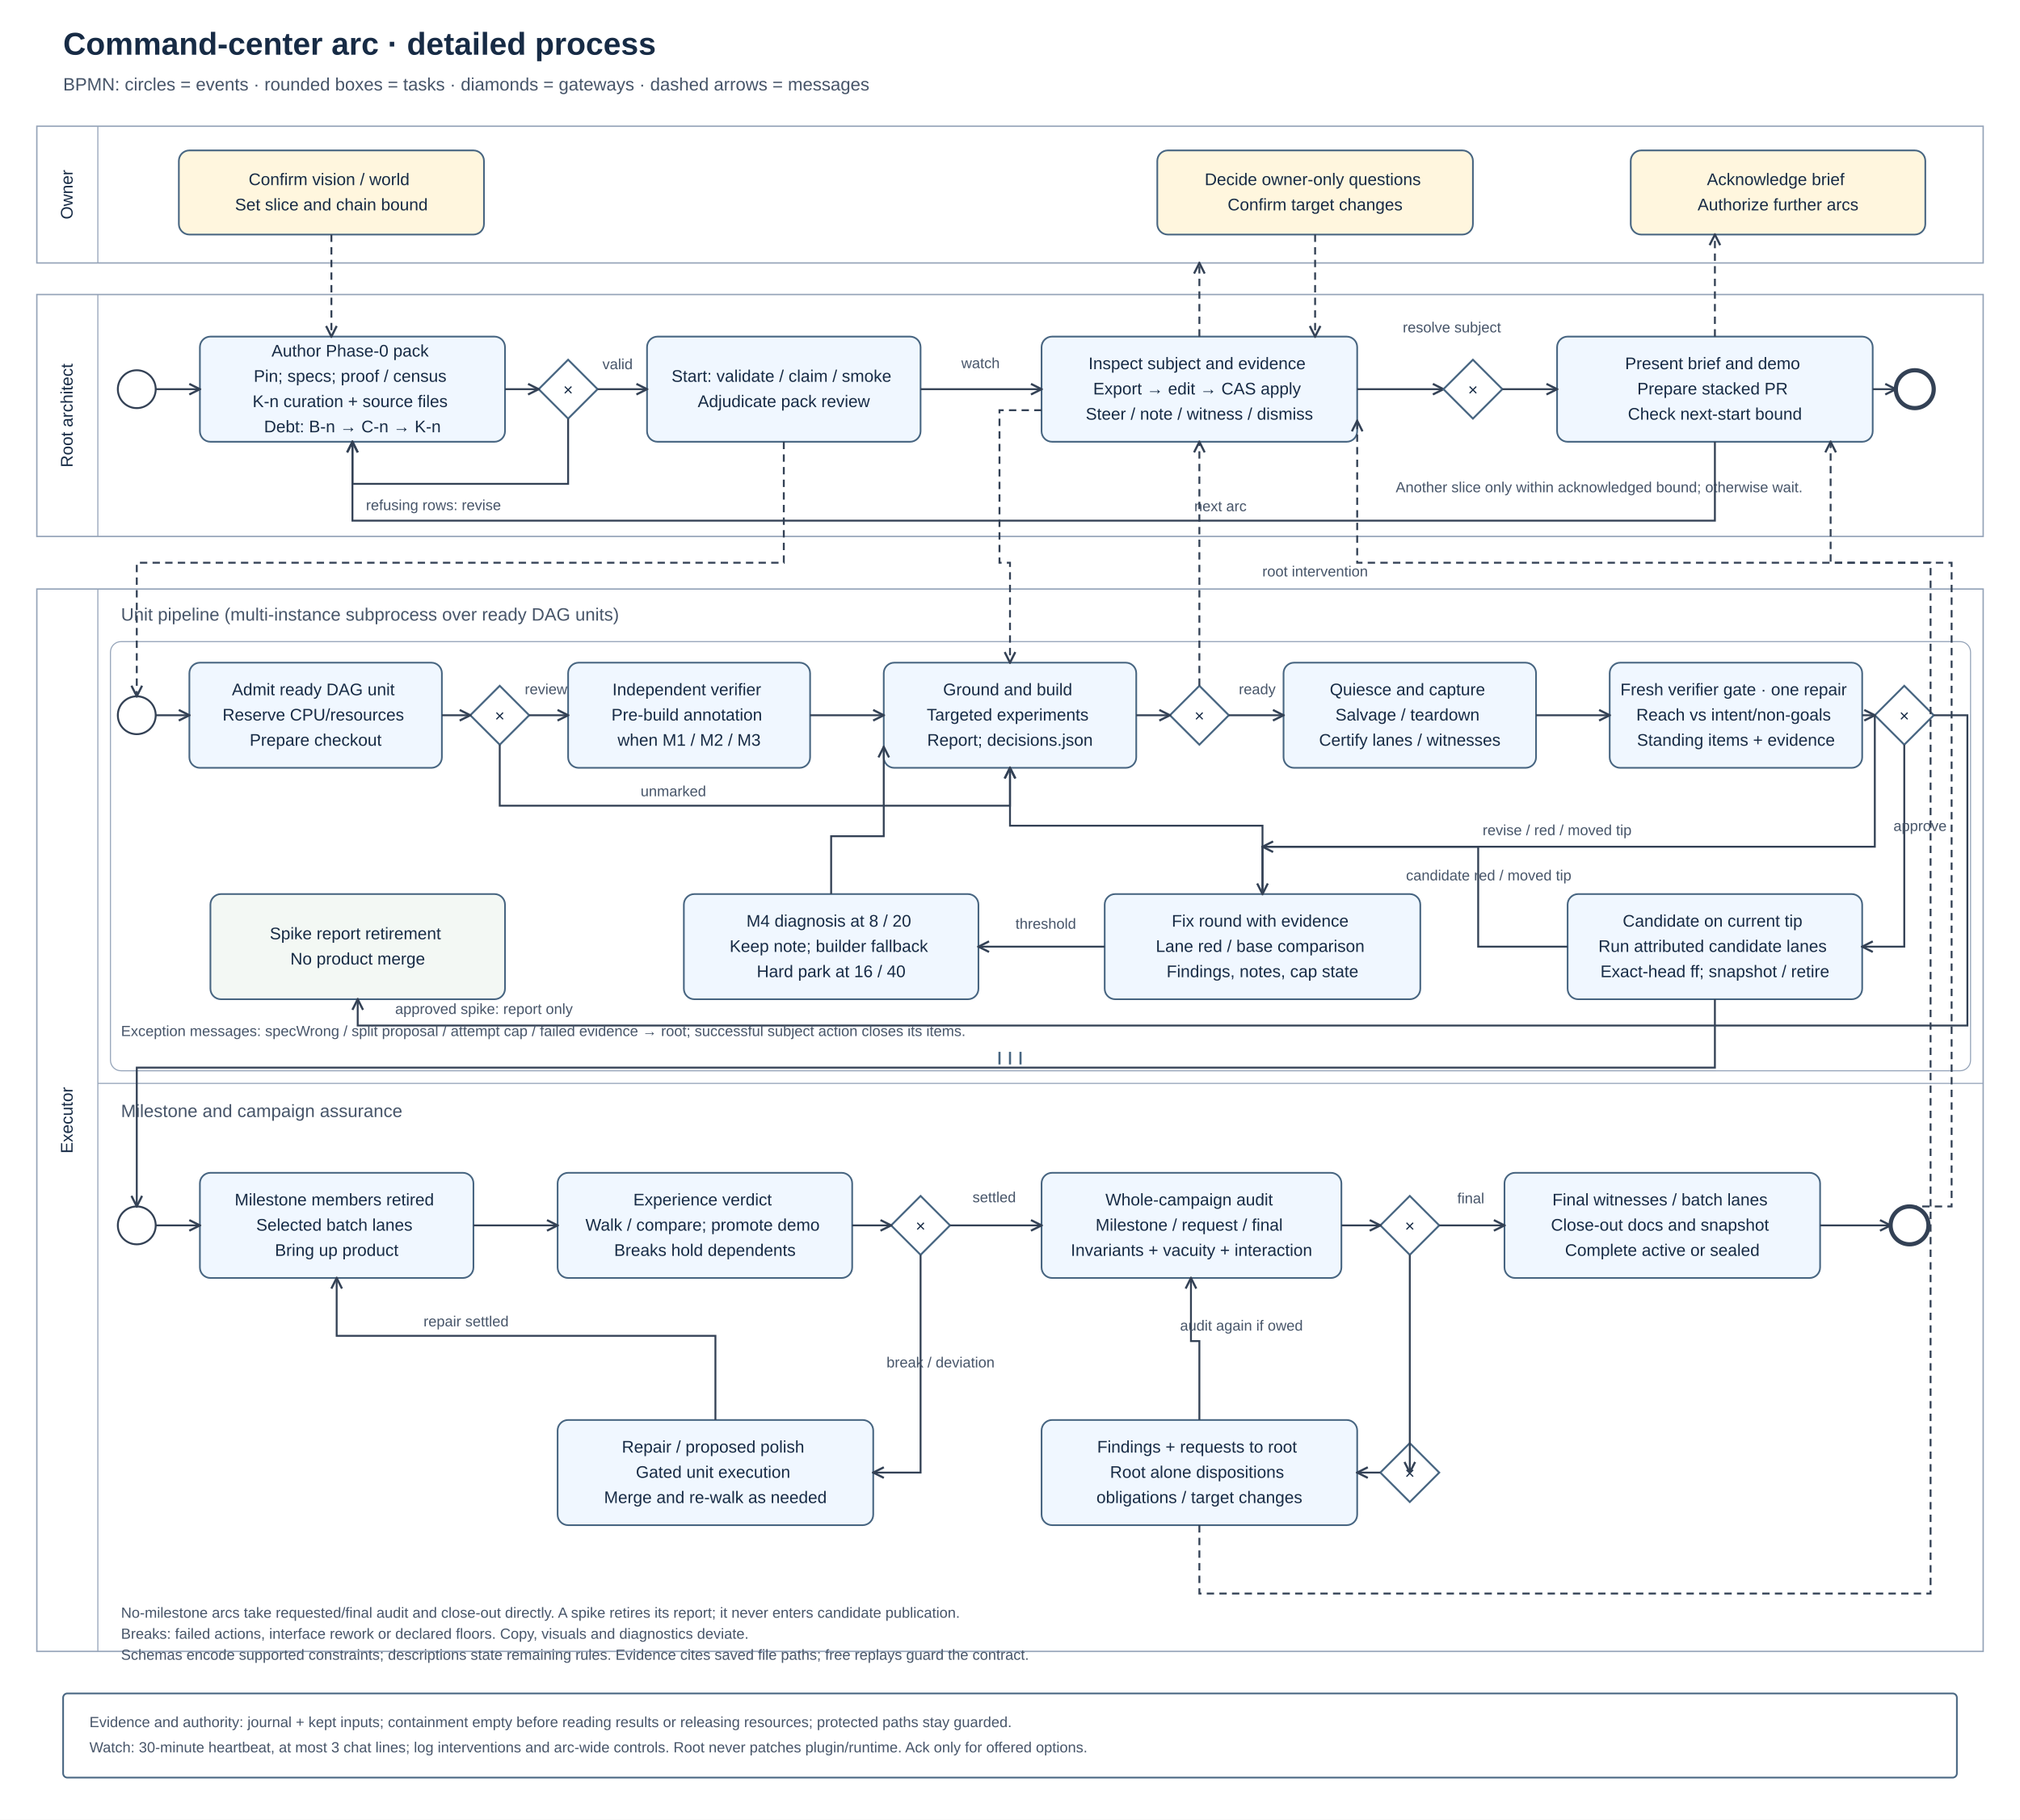
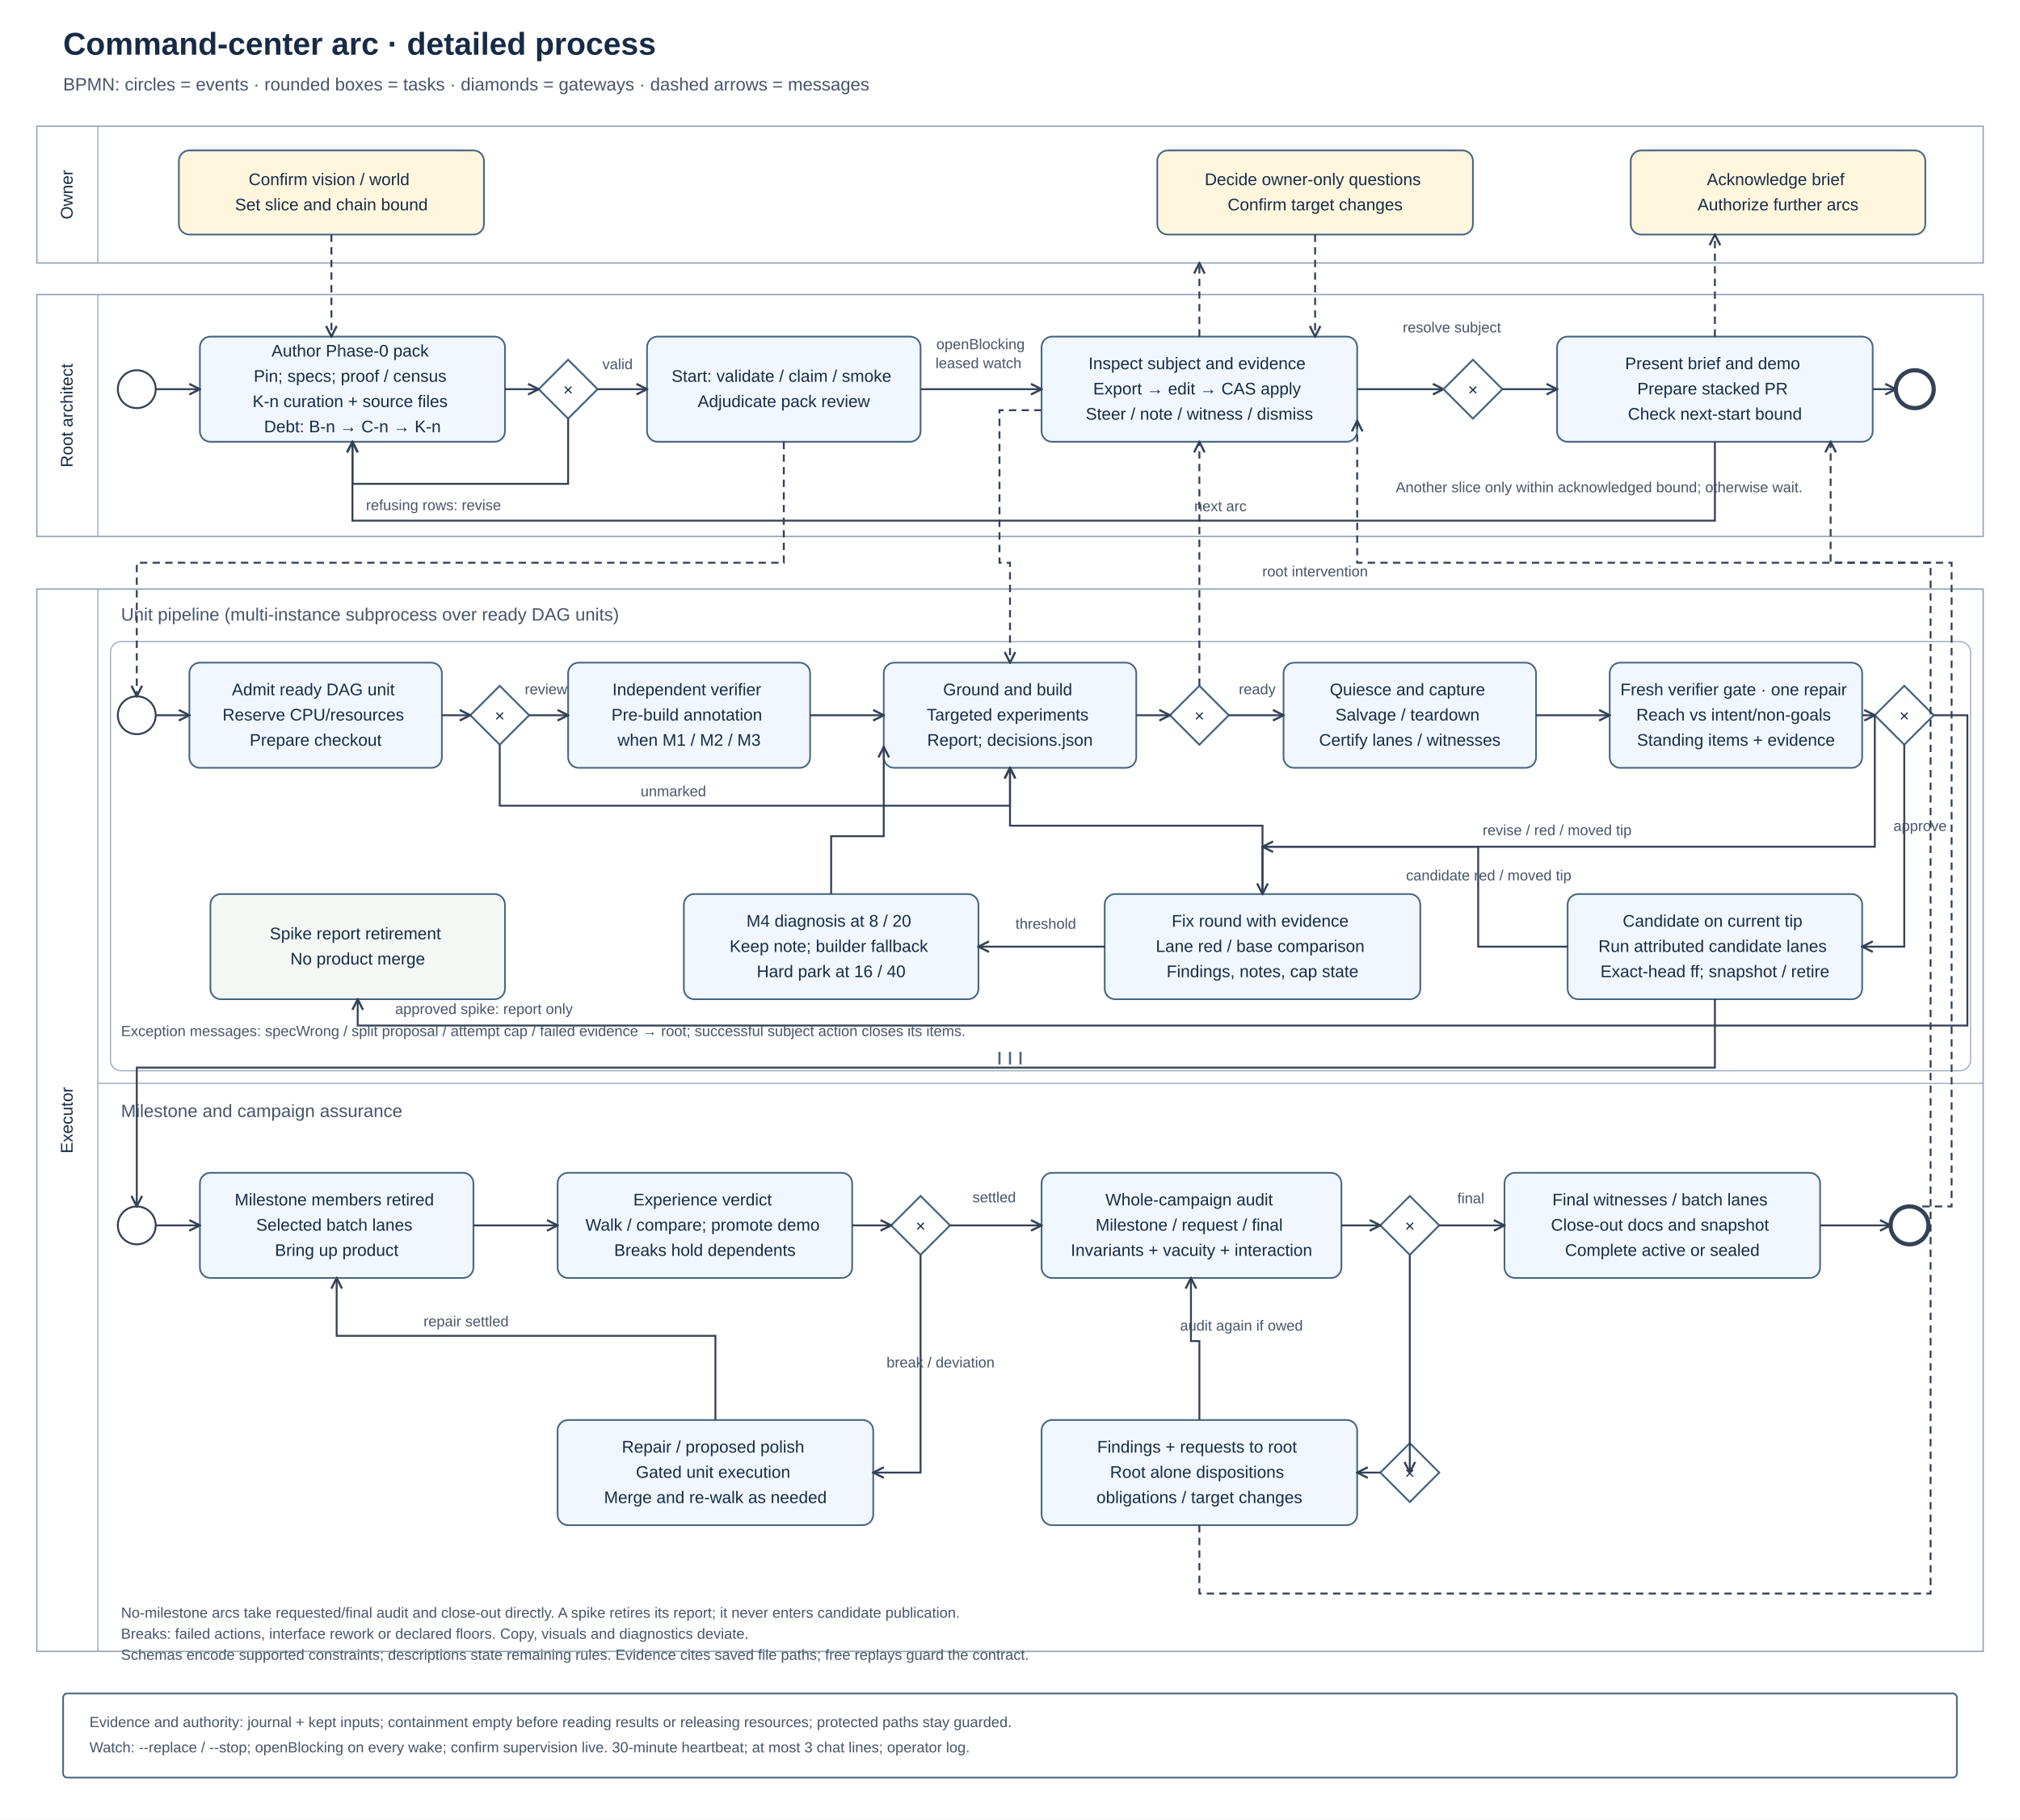
<svg xmlns="http://www.w3.org/2000/svg" width="1920" height="1730" viewBox="0 0 1920 1730" role="img" aria-labelledby="title desc">
  <defs>
    <marker id="arrow" viewBox="0 0 10 10" refX="9" refY="5" markerWidth="7" markerHeight="7" orient="auto-start-reverse">
      <path d="M 1 1 L 9 5 L 1 9" fill="none" stroke="#334155" stroke-width="1.6" />
    </marker>
  </defs>
  <style>text{font-family:Arial,Helvetica,sans-serif;fill:#172b45} .title{font-size:30px;font-weight:700}.sub{font-size:17px;fill:#475569}.label{font-size:16px}.small{font-size:14px;fill:#475569}.task{stroke:#476581;stroke-width:1.6}.edge{fill:none;stroke:#334155;stroke-width:1.8;marker-end:url(#arrow)}.msg{stroke-dasharray:7 5}.pool{fill:#fff;stroke:#94a3b8;stroke-width:1.3}</style>
  <rect width="1920" height="1730" fill="#fff" />
  <text x="60" y="52" class="title" text-anchor="start">
    <tspan x="60" dy="0">Command-center arc · detailed process</tspan>
  </text>
  <text x="60" y="86" class="sub" text-anchor="start">
    <tspan x="60" dy="0">BPMN: circles = events · rounded boxes = tasks · diamonds = gateways · dashed arrows = messages</tspan>
  </text>
  <rect x="35" y="120" width="1850" height="130" class="pool" />
  <path d="M93 120V250" stroke="#94a3b8" />
  <text transform="translate(69 185.0) rotate(-90)" text-anchor="middle" class="label">Owner</text>
  <rect x="35" y="280" width="1850" height="230" class="pool" />
  <path d="M93 280V510" stroke="#94a3b8" />
  <text transform="translate(69 395.0) rotate(-90)" text-anchor="middle" class="label">Root architect</text>
  <rect x="35" y="560" width="1850" height="1010" class="pool" />
  <path d="M93 560V1570" stroke="#94a3b8" />
  <text transform="translate(69 1065.0) rotate(-90)" text-anchor="middle" class="label">Executor</text>
  <rect x="170" y="143" width="290" height="80" rx="10" fill="#fff6de" class="task" />
  <text x="315.0" y="176.0" class="label" text-anchor="middle">
    <tspan x="315.0" dy="0">Confirm vision / world</tspan>
    <tspan x="315.0" dy="24">Set slice and chain bound</tspan>
  </text>
  <rect x="1100" y="143" width="300" height="80" rx="10" fill="#fff6de" class="task" />
  <text x="1250.0" y="176.0" class="label" text-anchor="middle">
    <tspan x="1250.0" dy="0">Decide owner-only questions</tspan>
    <tspan x="1250.0" dy="24">Confirm target changes</tspan>
  </text>
  <rect x="1550" y="143" width="280" height="80" rx="10" fill="#fff6de" class="task" />
  <text x="1690.0" y="176.0" class="label" text-anchor="middle">
    <tspan x="1690.0" dy="0">Acknowledge brief</tspan>
    <tspan x="1690.0" dy="24">Authorize further arcs</tspan>
  </text>
  <circle cx="130" cy="370" r="18" fill="#fff" stroke="#334155" stroke-width="1.8" />
  <rect x="190" y="320" width="290" height="100" rx="10" fill="#f0f7ff" class="task" />
  <text x="335.0" y="339.0" class="label" text-anchor="middle">
    <tspan x="335.0" dy="0">Author Phase-0 pack</tspan>
    <tspan x="335.0" dy="24">Pin; specs; proof / census</tspan>
    <tspan x="335.0" dy="24">K-n curation + source files</tspan>
    <tspan x="335.0" dy="24">Debt: B-n → C-n → K-n</tspan>
  </text>
  <path d="M540 342L568 370L540 398L512 370Z" fill="#fff" stroke="#476581" stroke-width="1.8" />
  <text x="540" y="376" class="label" text-anchor="middle">
    <tspan x="540" dy="0">×</tspan>
  </text>
  <rect x="615" y="320" width="260" height="100" rx="10" fill="#f0f7ff" class="task" />
  <text x="745.0" y="363.0" class="label" text-anchor="middle">
    <tspan x="745.0" dy="0">Start: validate / claim / smoke</tspan>
    <tspan x="745.0" dy="24">Adjudicate pack review</tspan>
  </text>
  <rect x="990" y="320" width="300" height="100" rx="10" fill="#f0f7ff" class="task" />
  <text x="1140.0" y="351.0" class="label" text-anchor="middle">
    <tspan x="1140.0" dy="0">Inspect subject and evidence</tspan>
    <tspan x="1140.0" dy="24">Export → edit → CAS apply</tspan>
    <tspan x="1140.0" dy="24">Steer / note / witness / dismiss</tspan>
  </text>
  <rect x="1480" y="320" width="300" height="100" rx="10" fill="#f0f7ff" class="task" />
  <text x="1630.0" y="351.0" class="label" text-anchor="middle">
    <tspan x="1630.0" dy="0">Present brief and demo</tspan>
    <tspan x="1630.0" dy="24">Prepare stacked PR</tspan>
    <tspan x="1630.0" dy="24">Check next-start bound</tspan>
  </text>
  <circle cx="1820" cy="370" r="18" fill="#fff" stroke="#334155" stroke-width="4" />
  <polyline points="148,370 190,370" class="edge" />
  <polyline points="480,370 512,370" class="edge" />
  <polyline points="568,370 615,370" class="edge" />
  <text x="587" y="351" class="small" text-anchor="middle">
    <tspan x="587" dy="0">valid</tspan>
  </text>
  <polyline points="540,398 540,460 335,460 335,420" class="edge" />
  <text x="412" y="485" class="small" text-anchor="middle">
    <tspan x="412" dy="0">refusing rows: revise</tspan>
  </text>
  <polyline points="875,370 990,370" class="edge" />
  <text x="932" y="350" class="small" text-anchor="middle">
-     <tspan x="932" dy="0">watch</tspan>
+     <tspan x="932" dy="0">leased watch</tspan>
+     <tspan x="932" dy="-18">openBlocking</tspan>
  </text>
  <polyline points="1290,370 1372,370" class="edge" />
  <text x="1380" y="316" class="small" text-anchor="middle">
    <tspan x="1380" dy="0">resolve subject</tspan>
  </text>
  <path d="M1400 342L1428 370L1400 398L1372 370Z" fill="#fff" stroke="#476581" stroke-width="1.8" />
  <text x="1400" y="376" class="label" text-anchor="middle">
    <tspan x="1400" dy="0">×</tspan>
  </text>
  <polyline points="1428,370 1480,370" class="edge" />
  <polyline points="1780,370 1802,370" class="edge" />
  <polyline points="315,223 315,320" class="edge msg" />
  <polyline points="1140,320 1140,250" class="edge msg" />
  <polyline points="1250,223 1250,320" class="edge msg" />
  <polyline points="1630,320 1630,223" class="edge msg" />
  <text x="1520" y="468" class="small" text-anchor="middle">
    <tspan x="1520" dy="0">Another slice only within acknowledged bound; otherwise wait.</tspan>
  </text>
  <polyline points="1630,420 1630,495 335,495 335,420" class="edge" />
  <text x="1160" y="486" class="small" text-anchor="middle">
    <tspan x="1160" dy="0">next arc</tspan>
  </text>
  <path d="M93 1030H1885" stroke="#94a3b8" />
  <text x="115" y="590" class="sub" text-anchor="start">
    <tspan x="115" dy="0">Unit pipeline (multi-instance subprocess over ready DAG units)</tspan>
  </text>
  <rect x="105" y="610" width="1768" height="408" rx="10" fill="none" stroke="#94a3b8" />
  <path d="M950 1000v12 M960 1000v12 M970 1000v12" stroke="#476581" stroke-width="2" />
  <circle cx="130" cy="680" r="18" fill="#fff" stroke="#334155" stroke-width="1.8" />
  <rect x="180" y="630" width="240" height="100" rx="10" fill="#f0f7ff" class="task" />
  <text x="300.0" y="661.0" class="label" text-anchor="middle">
    <tspan x="300.0" dy="0">Admit ready DAG unit</tspan>
    <tspan x="300.0" dy="24">Reserve CPU/resources</tspan>
    <tspan x="300.0" dy="24">Prepare checkout</tspan>
  </text>
  <path d="M475 652L503 680L475 708L447 680Z" fill="#fff" stroke="#476581" stroke-width="1.8" />
  <text x="475" y="686" class="label" text-anchor="middle">
    <tspan x="475" dy="0">×</tspan>
  </text>
  <rect x="540" y="630" width="230" height="100" rx="10" fill="#f0f7ff" class="task" />
  <text x="655.0" y="661.0" class="label" text-anchor="middle">
    <tspan x="655.0" dy="0">Independent verifier</tspan>
    <tspan x="655.0" dy="24">Pre-build annotation</tspan>
    <tspan x="655.0" dy="24">when M1 / M2 / M3</tspan>
  </text>
  <rect x="840" y="630" width="240" height="100" rx="10" fill="#f0f7ff" class="task" />
  <text x="960.0" y="661.0" class="label" text-anchor="middle">
    <tspan x="960.0" dy="0">Ground and build</tspan>
    <tspan x="960.0" dy="24">Targeted experiments</tspan>
    <tspan x="960.0" dy="24">Report; decisions.json</tspan>
  </text>
  <path d="M1140 652L1168 680L1140 708L1112 680Z" fill="#fff" stroke="#476581" stroke-width="1.8" />
  <text x="1140" y="686" class="label" text-anchor="middle">
    <tspan x="1140" dy="0">×</tspan>
  </text>
  <rect x="1220" y="630" width="240" height="100" rx="10" fill="#f0f7ff" class="task" />
  <text x="1340.0" y="661.0" class="label" text-anchor="middle">
    <tspan x="1340.0" dy="0">Quiesce and capture</tspan>
    <tspan x="1340.0" dy="24">Salvage / teardown</tspan>
    <tspan x="1340.0" dy="24">Certify lanes / witnesses</tspan>
  </text>
  <rect x="1530" y="630" width="240" height="100" rx="10" fill="#f0f7ff" class="task" />
  <text x="1650.0" y="661.0" class="label" text-anchor="middle">
    <tspan x="1650.0" dy="0">Fresh verifier gate · one repair</tspan>
    <tspan x="1650.0" dy="24">Reach vs intent/non-goals</tspan>
    <tspan x="1650.0" dy="24">Standing items + evidence</tspan>
  </text>
  <polyline points="148,680 180,680" class="edge" />
  <polyline points="420,680 447,680" class="edge" />
  <polyline points="503,680 540,680" class="edge" />
  <text x="519" y="660" class="small" text-anchor="middle">
    <tspan x="519" dy="0">review</tspan>
  </text>
  <polyline points="770,680 840,680" class="edge" />
  <polyline points="475,708 475,766 960,766 960,730" class="edge" />
  <text x="640" y="757" class="small" text-anchor="middle">
    <tspan x="640" dy="0">unmarked</tspan>
  </text>
  <polyline points="1080,680 1112,680" class="edge" />
  <polyline points="1168,680 1220,680" class="edge" />
  <text x="1195" y="660" class="small" text-anchor="middle">
    <tspan x="1195" dy="0">ready</tspan>
  </text>
  <polyline points="1460,680 1530,680" class="edge" />
  <polyline points="745,420 745,535 130,535 130,662" class="edge msg" />
  <path d="M1810 652L1838 680L1810 708L1782 680Z" fill="#fff" stroke="#476581" stroke-width="1.8" />
  <text x="1810" y="686" class="label" text-anchor="middle">
    <tspan x="1810" dy="0">×</tspan>
  </text>
  <polyline points="1770,680 1782,680" class="edge" />
  <rect x="1490" y="850" width="280" height="100" rx="10" fill="#f0f7ff" class="task" />
  <text x="1630.0" y="881.0" class="label" text-anchor="middle">
    <tspan x="1630.0" dy="0">Candidate on current tip</tspan>
    <tspan x="1630.0" dy="24">Run attributed candidate lanes</tspan>
    <tspan x="1630.0" dy="24">Exact-head ff; snapshot / retire</tspan>
  </text>
  <polyline points="1810,708 1810,900 1770,900" class="edge" />
  <text x="1825" y="790" class="small" text-anchor="middle">
    <tspan x="1825" dy="0">approve</tspan>
  </text>
  <rect x="1050" y="850" width="300" height="100" rx="10" fill="#f0f7ff" class="task" />
  <text x="1200.0" y="881.0" class="label" text-anchor="middle">
    <tspan x="1200.0" dy="0">Fix round with evidence</tspan>
    <tspan x="1200.0" dy="24">Lane red / base comparison</tspan>
    <tspan x="1200.0" dy="24">Findings, notes, cap state</tspan>
  </text>
  <rect x="650" y="850" width="280" height="100" rx="10" fill="#f0f7ff" class="task" />
  <text x="790.0" y="881.0" class="label" text-anchor="middle">
    <tspan x="790.0" dy="0">M4 diagnosis at 8 / 20</tspan>
    <tspan x="790.0" dy="24">Keep note; builder fallback</tspan>
    <tspan x="790.0" dy="24">Hard park at 16 / 40</tspan>
  </text>
  <rect x="200" y="850" width="280" height="100" rx="10" fill="#f3f8f4" class="task" />
  <text x="340.0" y="893.0" class="label" text-anchor="middle">
    <tspan x="340.0" dy="0">Spike report retirement</tspan>
    <tspan x="340.0" dy="24">No product merge</tspan>
  </text>
  <polyline points="1782,680 1782,805 1200,805 1200,850" class="edge" />
  <text x="1480" y="794" class="small" text-anchor="middle">
    <tspan x="1480" dy="0">revise / red / moved tip</tspan>
  </text>
  <polyline points="1200,850 1200,785 960,785 960,730" class="edge" />
  <polyline points="1050,900 930,900" class="edge" />
  <text x="994" y="883" class="small" text-anchor="middle">
    <tspan x="994" dy="0">threshold</tspan>
  </text>
  <polyline points="790,850 790,795 840,795 840,710" class="edge" />
  <polyline points="1838,680 1870,680 1870,975 340,975 340,950" class="edge" />
  <text x="460" y="964" class="small" text-anchor="middle">
    <tspan x="460" dy="0">approved spike: report only</tspan>
  </text>
  <polyline points="1490,900 1405,900 1405,805 1200,805" class="edge" />
  <text x="1415" y="837" class="small" text-anchor="middle">
    <tspan x="1415" dy="0">candidate red / moved tip</tspan>
  </text>
  <text x="115" y="985" class="small" text-anchor="start">
    <tspan x="115" dy="0">Exception messages: specWrong / split proposal / attempt cap / failed evidence → root; successful subject action closes its items.</tspan>
  </text>
  <polyline points="1140,652 1140,535 1140,420" class="edge msg" />
  <text x="1250" y="548" class="small" text-anchor="middle">
    <tspan x="1250" dy="0">root intervention</tspan>
  </text>
  <polyline points="990,390 950,390 950,535 960,535 960,630" class="edge msg" />
  <text x="115" y="1062" class="sub" text-anchor="start">
    <tspan x="115" dy="0">Milestone and campaign assurance</tspan>
  </text>
  <circle cx="130" cy="1165" r="18" fill="#fff" stroke="#334155" stroke-width="1.8" />
  <rect x="190" y="1115" width="260" height="100" rx="10" fill="#f0f7ff" class="task" />
  <text x="320.0" y="1146.0" class="label" text-anchor="middle">
    <tspan x="320.0" dy="0">Milestone members retired</tspan>
    <tspan x="320.0" dy="24">Selected batch lanes</tspan>
    <tspan x="320.0" dy="24">Bring up product</tspan>
  </text>
  <rect x="530" y="1115" width="280" height="100" rx="10" fill="#f0f7ff" class="task" />
  <text x="670.0" y="1146.0" class="label" text-anchor="middle">
    <tspan x="670.0" dy="0">Experience verdict</tspan>
    <tspan x="670.0" dy="24">Walk / compare; promote demo</tspan>
    <tspan x="670.0" dy="24">Breaks hold dependents</tspan>
  </text>
  <path d="M875 1137L903 1165L875 1193L847 1165Z" fill="#fff" stroke="#476581" stroke-width="1.8" />
  <text x="875" y="1171" class="label" text-anchor="middle">
    <tspan x="875" dy="0">×</tspan>
  </text>
  <rect x="990" y="1115" width="285" height="100" rx="10" fill="#f0f7ff" class="task" />
  <text x="1132.5" y="1146.0" class="label" text-anchor="middle">
    <tspan x="1132.5" dy="0">Whole-campaign audit</tspan>
    <tspan x="1132.5" dy="24">Milestone / request / final</tspan>
    <tspan x="1132.5" dy="24">Invariants + vacuity + interaction</tspan>
  </text>
  <path d="M1340 1137L1368 1165L1340 1193L1312 1165Z" fill="#fff" stroke="#476581" stroke-width="1.8" />
  <text x="1340" y="1171" class="label" text-anchor="middle">
    <tspan x="1340" dy="0">×</tspan>
  </text>
  <rect x="1430" y="1115" width="300" height="100" rx="10" fill="#f0f7ff" class="task" />
  <text x="1580.0" y="1146.0" class="label" text-anchor="middle">
    <tspan x="1580.0" dy="0">Final witnesses / batch lanes</tspan>
    <tspan x="1580.0" dy="24">Close-out docs and snapshot</tspan>
    <tspan x="1580.0" dy="24">Complete active or sealed</tspan>
  </text>
  <circle cx="1815" cy="1165" r="18" fill="#fff" stroke="#334155" stroke-width="4" />
  <polyline points="1630,950 1630,1015 130,1015 130,1147" class="edge" />
  <polyline points="148,1165 190,1165" class="edge" />
  <polyline points="450,1165 530,1165" class="edge" />
  <polyline points="810,1165 847,1165" class="edge" />
  <polyline points="903,1165 990,1165" class="edge" />
  <text x="945" y="1143" class="small" text-anchor="middle">
    <tspan x="945" dy="0">settled</tspan>
  </text>
  <polyline points="1275,1165 1312,1165" class="edge" />
  <polyline points="1368,1165 1430,1165" class="edge" />
  <text x="1398" y="1144" class="small" text-anchor="middle">
    <tspan x="1398" dy="0">final</tspan>
  </text>
  <polyline points="1730,1165 1797,1165" class="edge" />
  <rect x="530" y="1350" width="300" height="100" rx="10" fill="#f0f7ff" class="task" />
  <text x="680.0" y="1381.0" class="label" text-anchor="middle">
    <tspan x="680.0" dy="0">Repair / proposed polish</tspan>
    <tspan x="680.0" dy="24">Gated unit execution</tspan>
    <tspan x="680.0" dy="24">Merge and re-walk as needed</tspan>
  </text>
  <rect x="990" y="1350" width="300" height="100" rx="10" fill="#f0f7ff" class="task" />
  <text x="1140.0" y="1381.0" class="label" text-anchor="middle">
    <tspan x="1140.0" dy="0">Findings + requests to root</tspan>
    <tspan x="1140.0" dy="24">Root alone dispositions</tspan>
    <tspan x="1140.0" dy="24">obligations / target changes</tspan>
  </text>
  <path d="M1340 1372L1368 1400L1340 1428L1312 1400Z" fill="#fff" stroke="#476581" stroke-width="1.8" />
  <text x="1340" y="1406" class="label" text-anchor="middle">
    <tspan x="1340" dy="0">×</tspan>
  </text>
  <polyline points="875,1193 875,1400 830,1400" class="edge" />
  <text x="894" y="1300" class="small" text-anchor="middle">
    <tspan x="894" dy="0">break / deviation</tspan>
  </text>
  <polyline points="680,1350 680,1270 320,1270 320,1215" class="edge" />
  <text x="443" y="1261" class="small" text-anchor="middle">
    <tspan x="443" dy="0">repair settled</tspan>
  </text>
  <polyline points="1340,1193 1340,1400" class="edge" />
  <polyline points="1312,1400 1290,1400" class="edge" />
  <polyline points="1140,1350 1140,1275 1132,1275 1132,1215" class="edge" />
  <text x="1180" y="1265" class="small" text-anchor="middle">
    <tspan x="1180" dy="0">audit again if owed</tspan>
  </text>
  <polyline points="1140,1450 1140,1515 1835,1515 1835,535 1290,535 1290,400" class="edge msg" />
  <polyline points="1815,1147 1855,1147 1855,535 1740,535 1740,420" class="edge msg" />
  <text x="115" y="1538" class="small" text-anchor="start">
    <tspan x="115" dy="0">No-milestone arcs take requested/final audit and close-out directly. A spike retires its report; it never enters candidate publication.</tspan>
    <tspan x="115" dy="20">Breaks: failed actions, interface rework or declared floors. Copy, visuals and diagnostics deviate.</tspan>
    <tspan x="115" dy="20">Schemas encode supported constraints; descriptions state remaining rules. Evidence cites saved file paths; free replays guard the contract.</tspan>
  </text>
  <rect x="60" y="1610" width="1800" height="80" rx="4" fill="#fff" class="task" />
  <text x="85" y="1642" class="small" text-anchor="start">
    <tspan x="85" dy="0">Evidence and authority: journal + kept inputs; containment empty before reading results or releasing resources; protected paths stay guarded.</tspan>
-     <tspan x="85" dy="24">Watch: 30-minute heartbeat, at most 3 chat lines; log interventions and arc-wide controls. Root never patches plugin/runtime. Ack only for offered options.</tspan>
+     <tspan x="85" dy="24">Watch: --replace / --stop; openBlocking on every wake; confirm supervision live. 30-minute heartbeat; at most 3 chat lines; operator log.</tspan>
  </text>
</svg>
